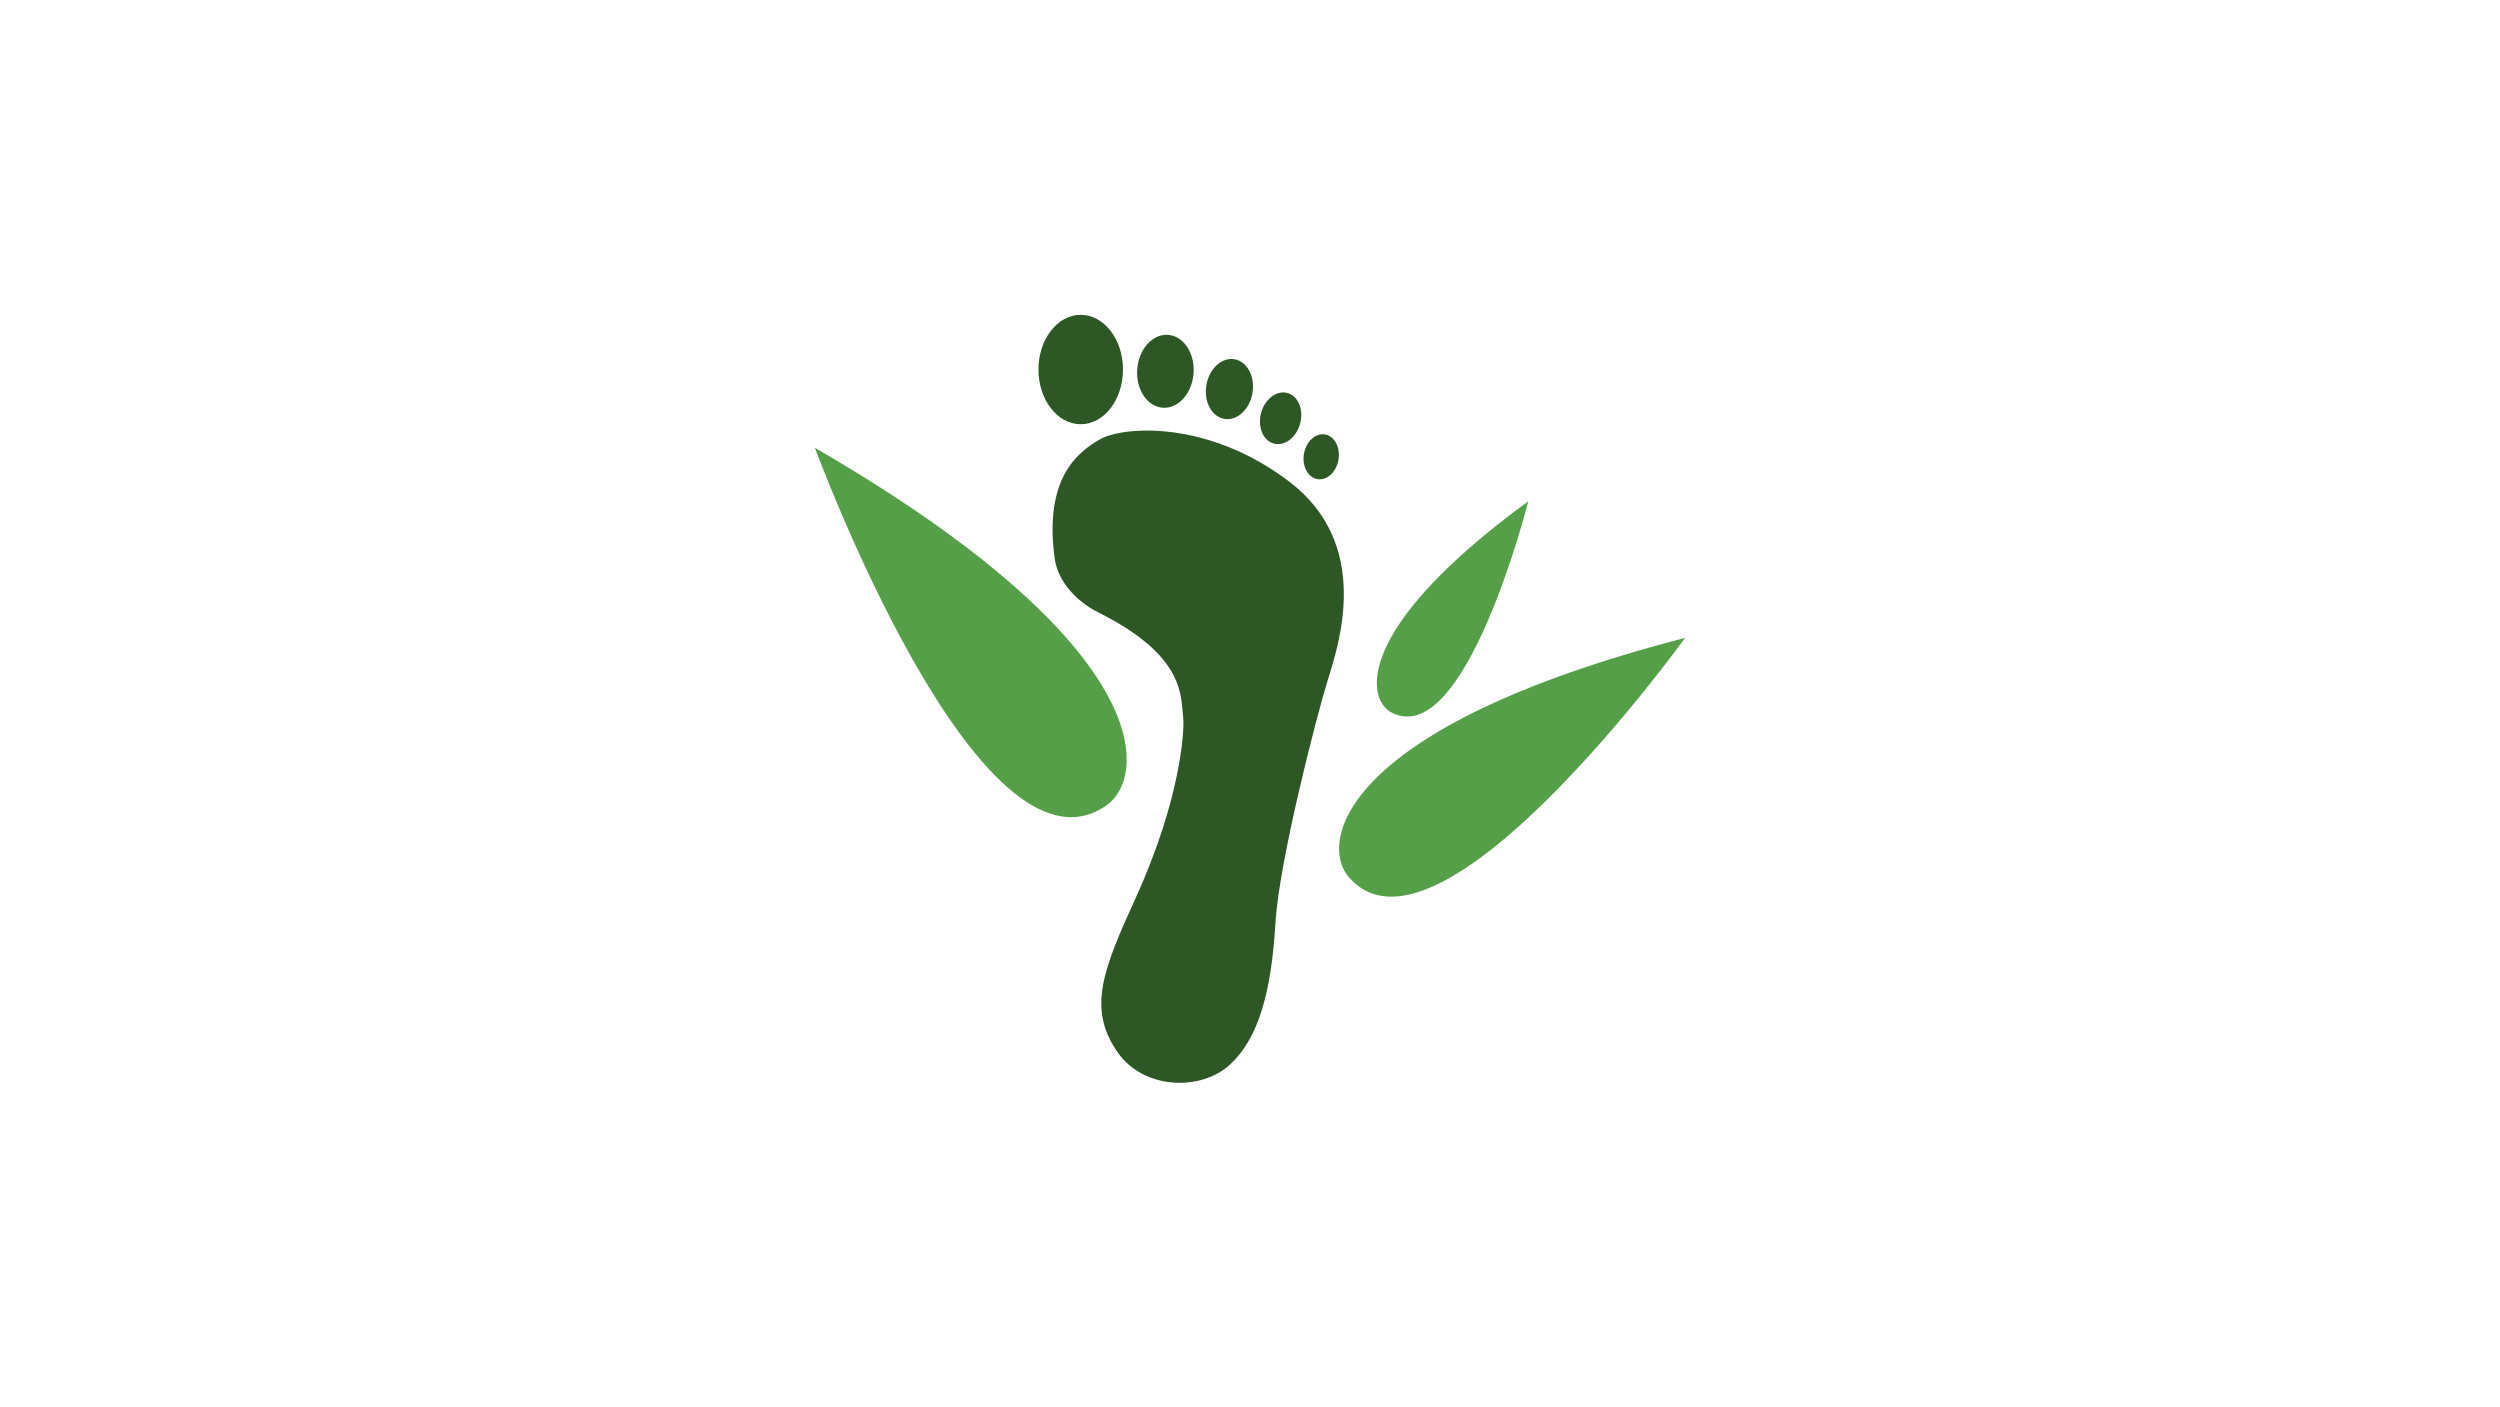
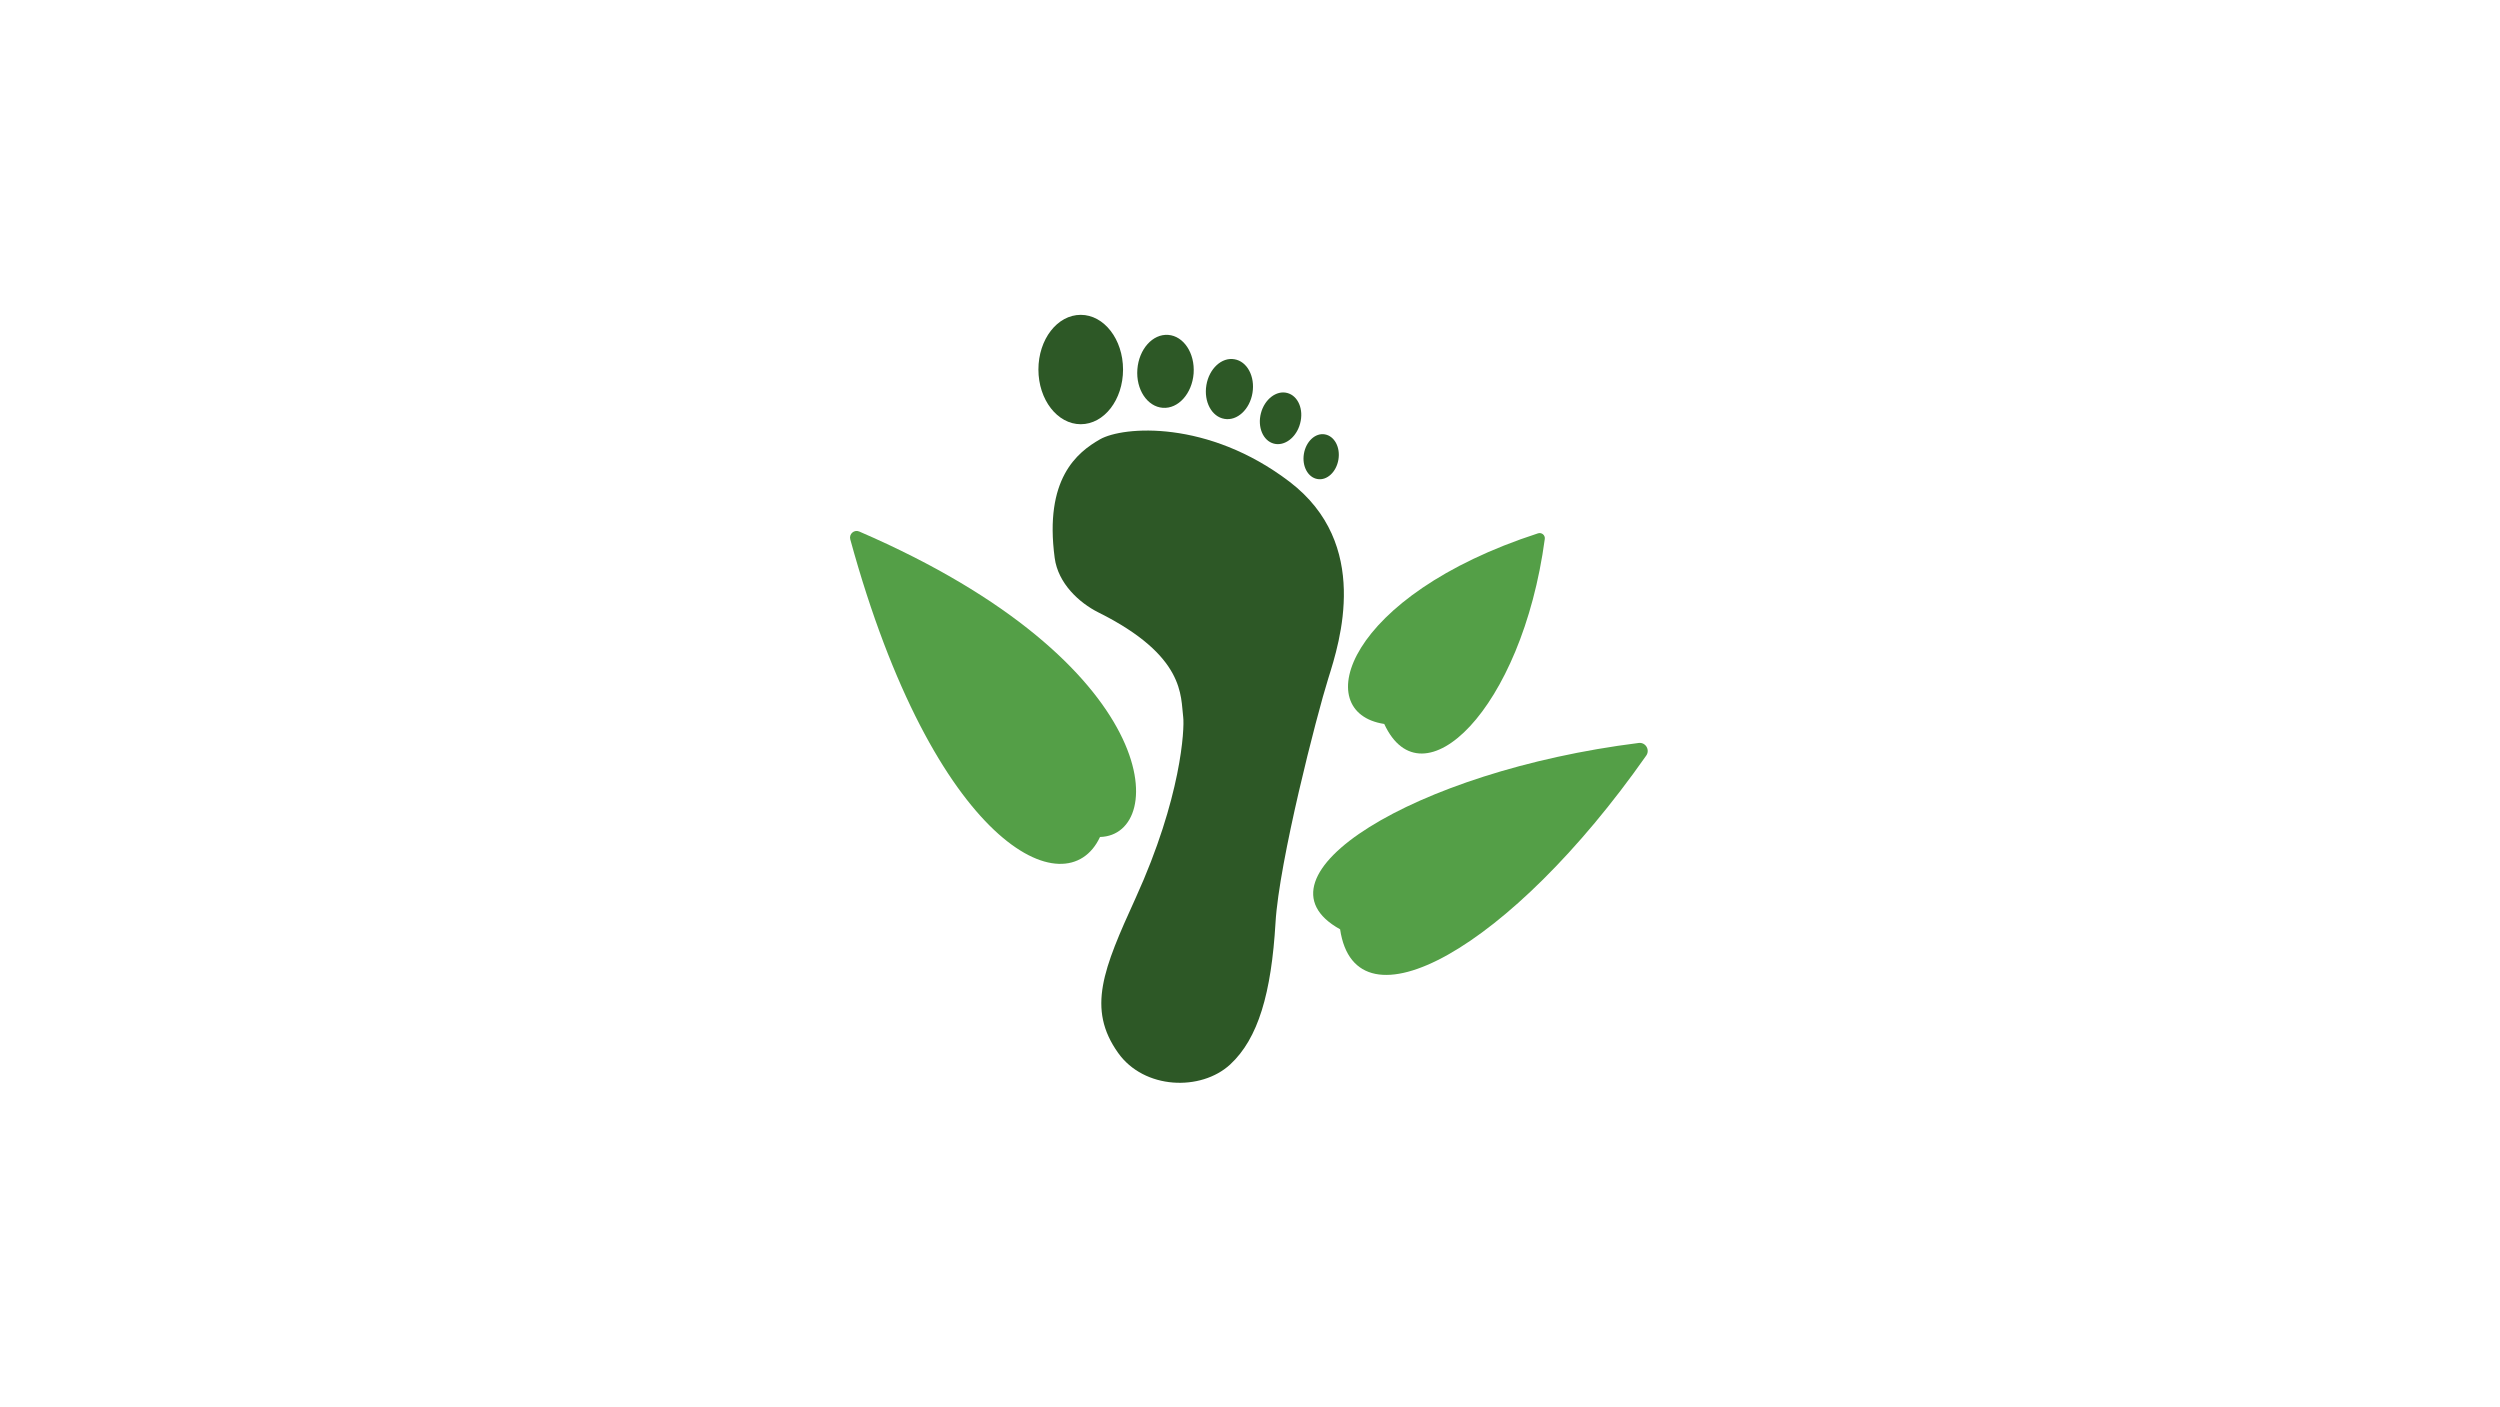
- <svg xmlns="http://www.w3.org/2000/svg" version="1.1" id="Layer_1" x="0px" y="0px" viewBox="0 0 1920 1080" style="enable-background:new 0 0 1920 1080;" xml:space="preserve">
+ <svg xmlns="http://www.w3.org/2000/svg" xmlns:xlink="http://www.w3.org/1999/xlink" version="1.1" id="Ebene_1" x="0px" y="0px" viewBox="0 0 1920 1080" style="enable-background:new 0 0 1920 1080;" xml:space="preserve">
  <style type="text/css">
- 	.st0{fill:#549F47;}
- 	.st1{fill:#2D5826;}
+ 	.st0{clip-path:url(#SVGID_2_);fill:#549F47;}
+ 	.st1{clip-path:url(#SVGID_2_);fill:#2D5826;}
</style>
-   <path class="st0" d="M849.61,618.65c31.24-21.72,41.16-121.21-223.77-274.75C625.84,343.9,751.86,686.61,849.61,618.65z" />
-   <path class="st0" d="M1035.3,672.89c-21.7-26.22-6.34-114.34,258.86-183C1294.16,489.89,1103.21,754.95,1035.3,672.89z" />
-   <path class="st0" d="M1068.16,546.91c-18.2-9.98-29.32-63.39,105.56-161.96C1173.73,384.95,1125.11,578.15,1068.16,546.91z" />
-   <path class="st1" d="M908.67,550.72c1.13,8.86-1.39,61.81-36.48,138.93c-24.91,54.75-37.57,85.13-13.52,118.99  c20,28.15,63.71,29.58,86.08,8.86c21.52-19.94,31.65-54.75,34.81-108.86c2.74-46.82,31.65-159.19,40.51-187.51  c8.86-28.32,32.91-103.32-29.75-151.11s-127.85-42.72-145.57-32.6c-17.72,10.13-42.91,30.36-34.81,91.14  c2.61,19.58,18.91,34.47,33.55,41.77C910.66,503.85,906.65,534.83,908.67,550.72z" />
-   <ellipse class="st1" cx="829.99" cy="283.8" rx="32.46" ry="42.01" />
-   <ellipse transform="matrix(0.0744 -0.9972 0.9972 0.0744 544.0766 1156.504)" class="st1" cx="895.07" cy="285.15" rx="28.06" ry="21.69" />
-   <ellipse transform="matrix(0.1651 -0.9863 0.9863 0.1651 493.5843 1180.704)" class="st1" cx="944.16" cy="298.82" rx="23.23" ry="17.95" />
-   <ellipse transform="matrix(0.2563 -0.9666 0.9666 0.2563 420.9416 1189.555)" class="st1" cx="983.5" cy="321.23" rx="20.11" ry="15.54" />
-   <ellipse transform="matrix(0.1651 -0.9863 0.9863 0.1651 501.1629 1293.639)" class="st1" cx="1014.65" cy="350.81" rx="17.41" ry="13.45" />
+   <g>
+     <defs>
+       <rect id="SVGID_1_" width="1920" height="1080" />
+     </defs>
+     <clipPath id="SVGID_2_">
+       <use xlink:href="#SVGID_1_" style="overflow:visible;" />
+     </clipPath>
+     <path class="st0" d="M844.8,642.8c52.7-1.3,49.6-133.3-184.9-234.6c-3.9-1.7-8,1.9-6.9,6C717.4,649.3,819.1,698,844.8,642.8" />
+     <path class="st0" d="M1029.2,713.7c-72.7-40.3,56.3-121.4,229.3-143.1c5.3-0.7,8.9,5.3,5.8,9.7   C1159.9,729.1,1041.2,794.7,1029.2,713.7" />
+     <path class="st0" d="M1063.1,556c-57.7-8.8-29.1-98.6,118.1-146.4c2.8-0.9,5.6,1.4,5.2,4.3C1168.8,545.2,1092.1,618.7,1063.1,556" />
+     <path class="st1" d="M908.7,550.7c1.1,8.9-1.4,61.8-36.5,138.9c-24.9,54.7-37.6,85.1-13.5,119c20,28.2,63.7,29.6,86.1,8.9   c21.5-19.9,31.6-54.7,34.8-108.9c2.7-46.8,31.6-159.2,40.5-187.5c8.9-28.3,32.9-103.3-29.7-151.1c-62.7-47.8-127.9-42.7-145.6-32.6   c-17.7,10.1-42.9,30.4-34.8,91.1c2.6,19.6,18.9,34.5,33.5,41.8C910.7,503.8,906.6,534.8,908.7,550.7" />
+     <path class="st1" d="M862.5,283.8c0,23.2-14.5,42-32.5,42c-17.9,0-32.5-18.8-32.5-42c0-23.2,14.5-42,32.5-42   C847.9,241.8,862.5,260.6,862.5,283.8" />
+     <path class="st1" d="M916.7,286.8c-1.2,15.5-11.8,27.3-23.7,26.4c-11.9-0.9-20.7-14.1-19.5-29.6c1.2-15.5,11.8-27.3,23.7-26.4   C909.1,258.1,917.8,271.3,916.7,286.8" />
+     <path class="st1" d="M961.9,301.8c-2.1,12.7-11.8,21.6-21.5,19.9c-9.8-1.6-16-13.2-13.9-25.9c2.1-12.7,11.8-21.6,21.5-19.9   C957.8,277.5,964,289.1,961.9,301.8" />
+     <path class="st1" d="M998.5,325.2c-2.8,10.7-11.9,17.7-20.2,15.5c-8.3-2.2-12.7-12.7-9.9-23.4c2.8-10.7,11.9-17.7,20.2-15.5   C997,304,1001.4,314.5,998.5,325.2" />
+     <path class="st1" d="M1027.9,353c-1.6,9.5-8.8,16.2-16.1,14.9c-7.3-1.2-12-9.9-10.4-19.4c1.6-9.5,8.8-16.2,16.1-14.9   C1024.9,334.9,1029.5,343.6,1027.9,353" />
+   </g>
</svg>
